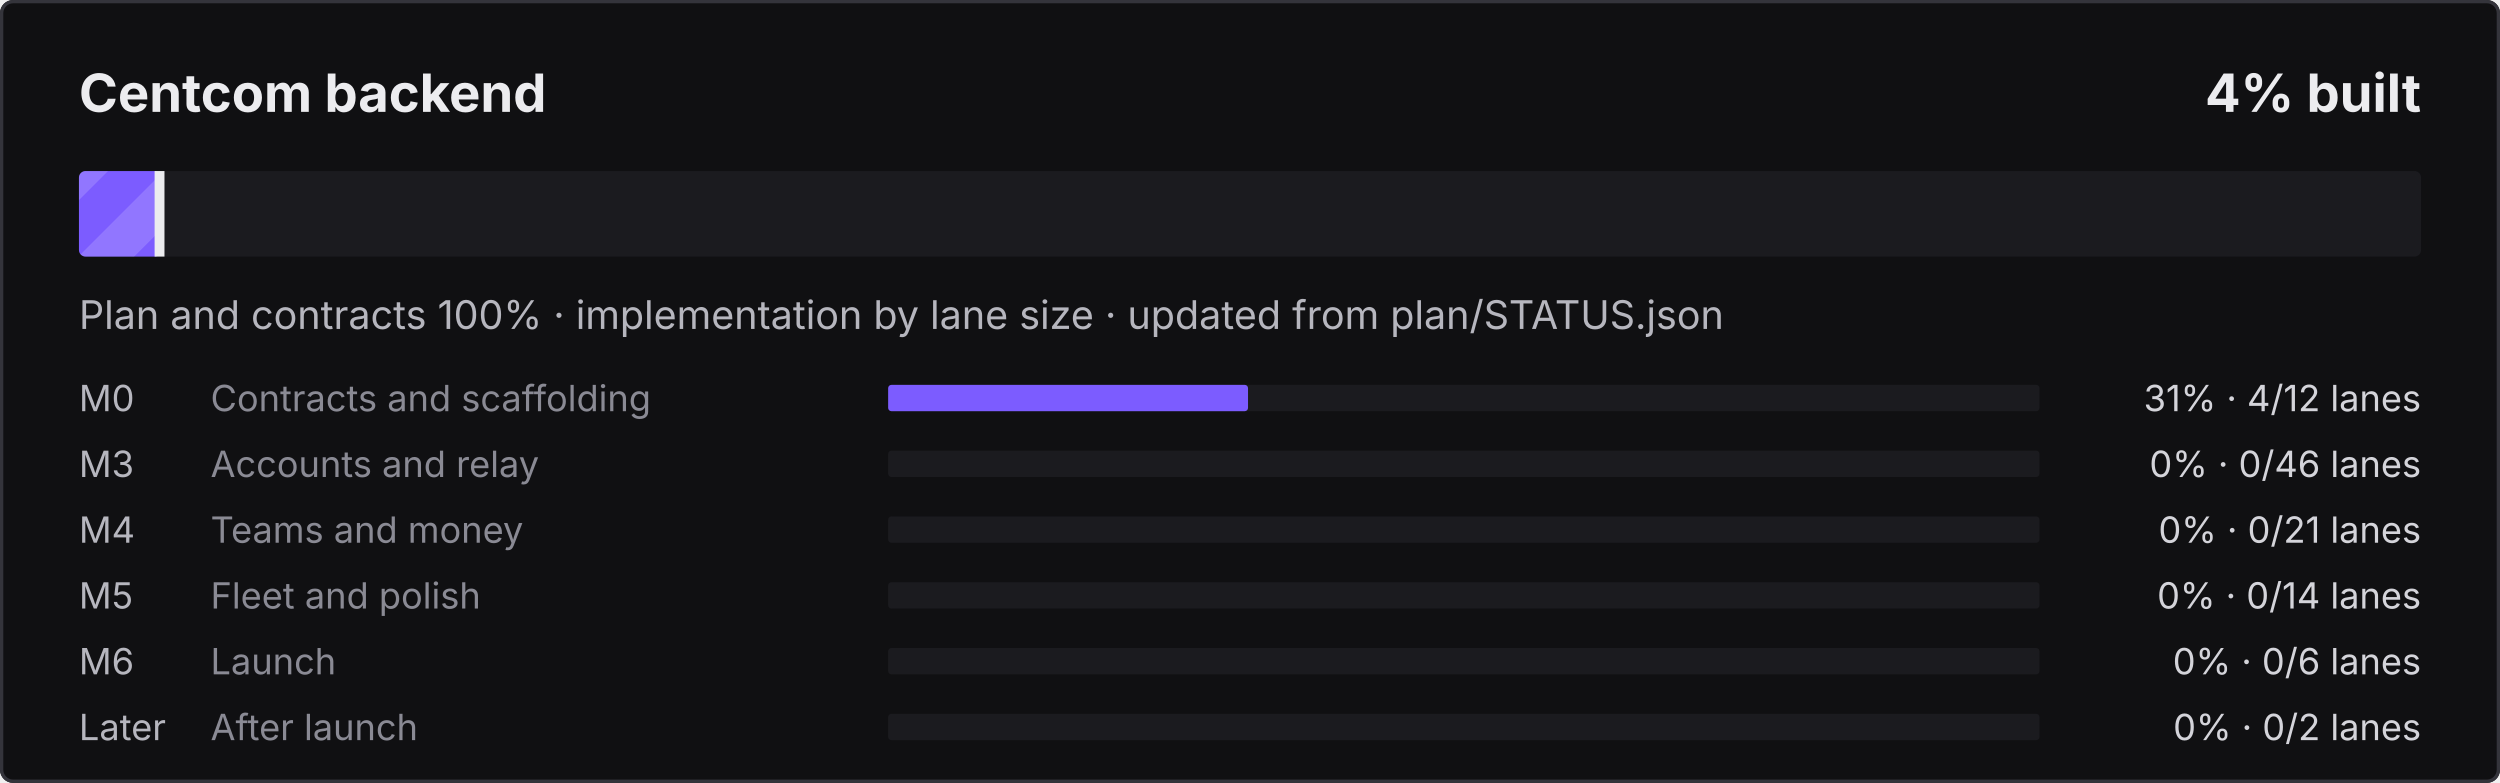
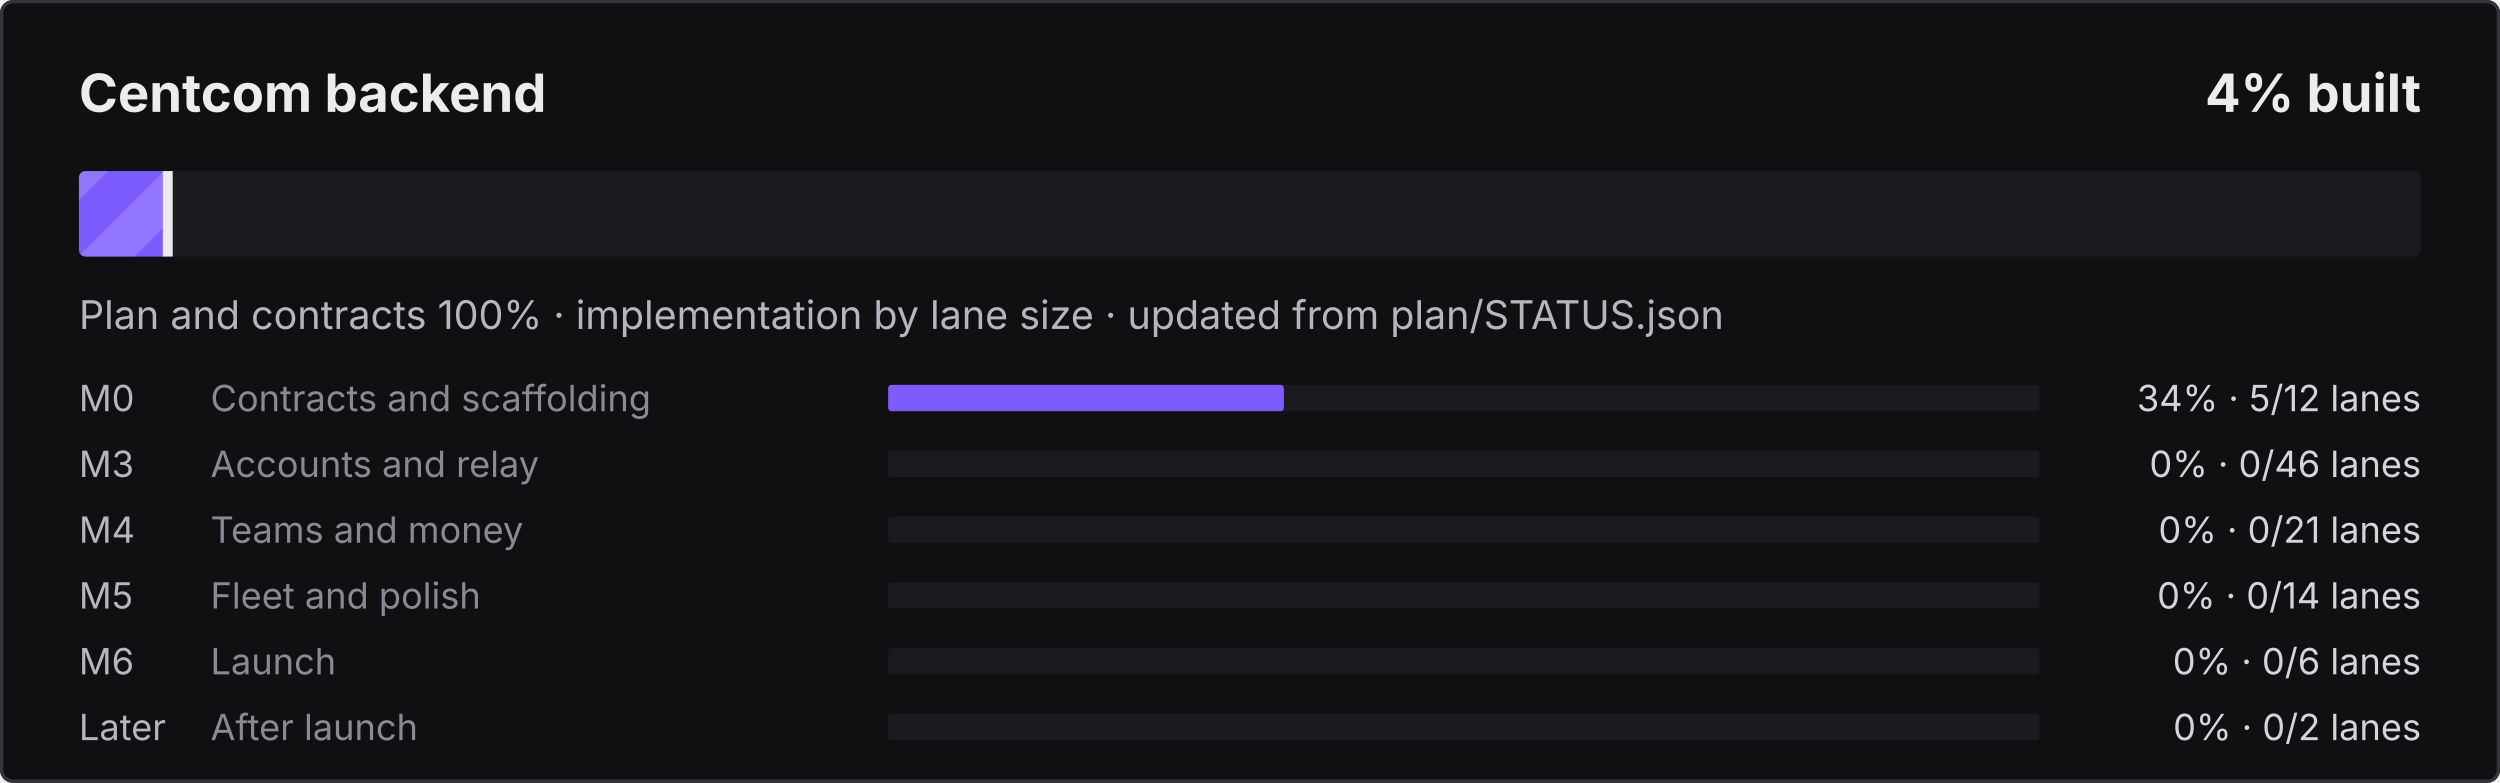
<svg xmlns="http://www.w3.org/2000/svg" width="760" height="238" viewBox="0 0 760 238" role="img" aria-label="Centcom backend: 4% built">
  <defs>
    <pattern id="s" width="24" height="24" patternUnits="userSpaceOnUse" patternTransform="rotate(45)">
      <rect width="12" height="24" fill="#fff" fill-opacity=".16" />
    </pattern>
    <clipPath id="c">
      <rect x="24" y="52" width="712" height="26" rx="2" />
    </clipPath>
  </defs>
  <style>@keyframes mv{to{transform:translateX(24px)}}
.st{animation:mv .9s linear infinite}text{font-family:ui-sans-serif,system-ui,-apple-system,"Segoe UI",sans-serif}
@media (prefers-reduced-motion:reduce){.st{animation:none}}</style>
  <rect width="760" height="238" rx="4" fill="#101012" />
  <rect x=".5" y=".5" width="759" height="237" rx="3.5" fill="none" stroke="#34343B" />
  <text x="24" y="34" fill="#ECECEF" font-size="16" font-weight="700">Centcom backend</text>
  <text x="736" y="34" fill="#ECECEF" font-size="16" font-weight="700" text-anchor="end">4% built</text>
  <rect x="24" y="52" width="712" height="26" rx="2" fill="#1B1B1F" />
  <clipPath id="cf">
-     <rect x="24" y="52" width="25.0" height="26" rx="2" />
+     <rect x="24" y="52" width="27.5" height="26" rx="2" />
  </clipPath>
  <g clip-path="url(#cf)">
-     <rect x="24" y="52" width="25.0" height="26" fill="#7C5CFF" />
-     <rect x="0" y="52" width="73.0" height="26" fill="url(#s)" class="st" />
+     <rect x="24" y="52" width="27.5" height="26" fill="#7C5CFF" />
+     <rect x="0" y="52" width="75.5" height="26" fill="url(#s)" class="st" />
  </g>
-   <rect x="47.0" y="52" width="3" height="26" fill="#ECECEF" />
+   <rect x="49.5" y="52" width="3" height="26" fill="#ECECEF" />
  <text x="24" y="100" fill="#B6B6BE" font-size="12">Plan and contracts 100% · implementation by lane size · updated from plan/STATUS.json</text>
  <text x="24" y="125" fill="#B6B6BE" font-size="11">M0</text>
  <text x="64" y="125" fill="#8A8A94" font-size="11">Contracts and scaffolding</text>
  <rect x="270" y="117" width="350" height="8" rx="1" fill="#1B1B1F" />
-   <rect x="270" y="117" width="109.4" height="8" rx="1" fill="#7C5CFF" />
-   <text x="736" y="125" fill="#D4D4DA" font-size="11" text-anchor="end">31% · 4/12 lanes</text>
+   <rect x="270" y="117" width="120.3" height="8" rx="1" fill="#7C5CFF" />
+   <text x="736" y="125" fill="#D4D4DA" font-size="11" text-anchor="end">34% · 5/12 lanes</text>
  <text x="24" y="145" fill="#B6B6BE" font-size="11">M3</text>
  <text x="64" y="145" fill="#8A8A94" font-size="11">Accounts and relay</text>
  <rect x="270" y="137" width="350" height="8" rx="1" fill="#1B1B1F" />
  <text x="736" y="145" fill="#D4D4DA" font-size="11" text-anchor="end">0% · 0/46 lanes</text>
  <text x="24" y="165" fill="#B6B6BE" font-size="11">M4</text>
  <text x="64" y="165" fill="#8A8A94" font-size="11">Teams and money</text>
  <rect x="270" y="157" width="350" height="8" rx="1" fill="#1B1B1F" />
  <text x="736" y="165" fill="#D4D4DA" font-size="11" text-anchor="end">0% · 0/21 lanes</text>
  <text x="24" y="185" fill="#B6B6BE" font-size="11">M5</text>
  <text x="64" y="185" fill="#8A8A94" font-size="11">Fleet and polish</text>
  <rect x="270" y="177" width="350" height="8" rx="1" fill="#1B1B1F" />
  <text x="736" y="185" fill="#D4D4DA" font-size="11" text-anchor="end">0% · 0/14 lanes</text>
  <text x="24" y="205" fill="#B6B6BE" font-size="11">M6</text>
  <text x="64" y="205" fill="#8A8A94" font-size="11">Launch</text>
  <rect x="270" y="197" width="350" height="8" rx="1" fill="#1B1B1F" />
  <text x="736" y="205" fill="#D4D4DA" font-size="11" text-anchor="end">0% · 0/6 lanes</text>
  <text x="24" y="225" fill="#B6B6BE" font-size="11">Later</text>
  <text x="64" y="225" fill="#8A8A94" font-size="11">After launch</text>
  <rect x="270" y="217" width="350" height="8" rx="1" fill="#1B1B1F" />
  <text x="736" y="225" fill="#D4D4DA" font-size="11" text-anchor="end">0% · 0/2 lanes</text>
</svg>
